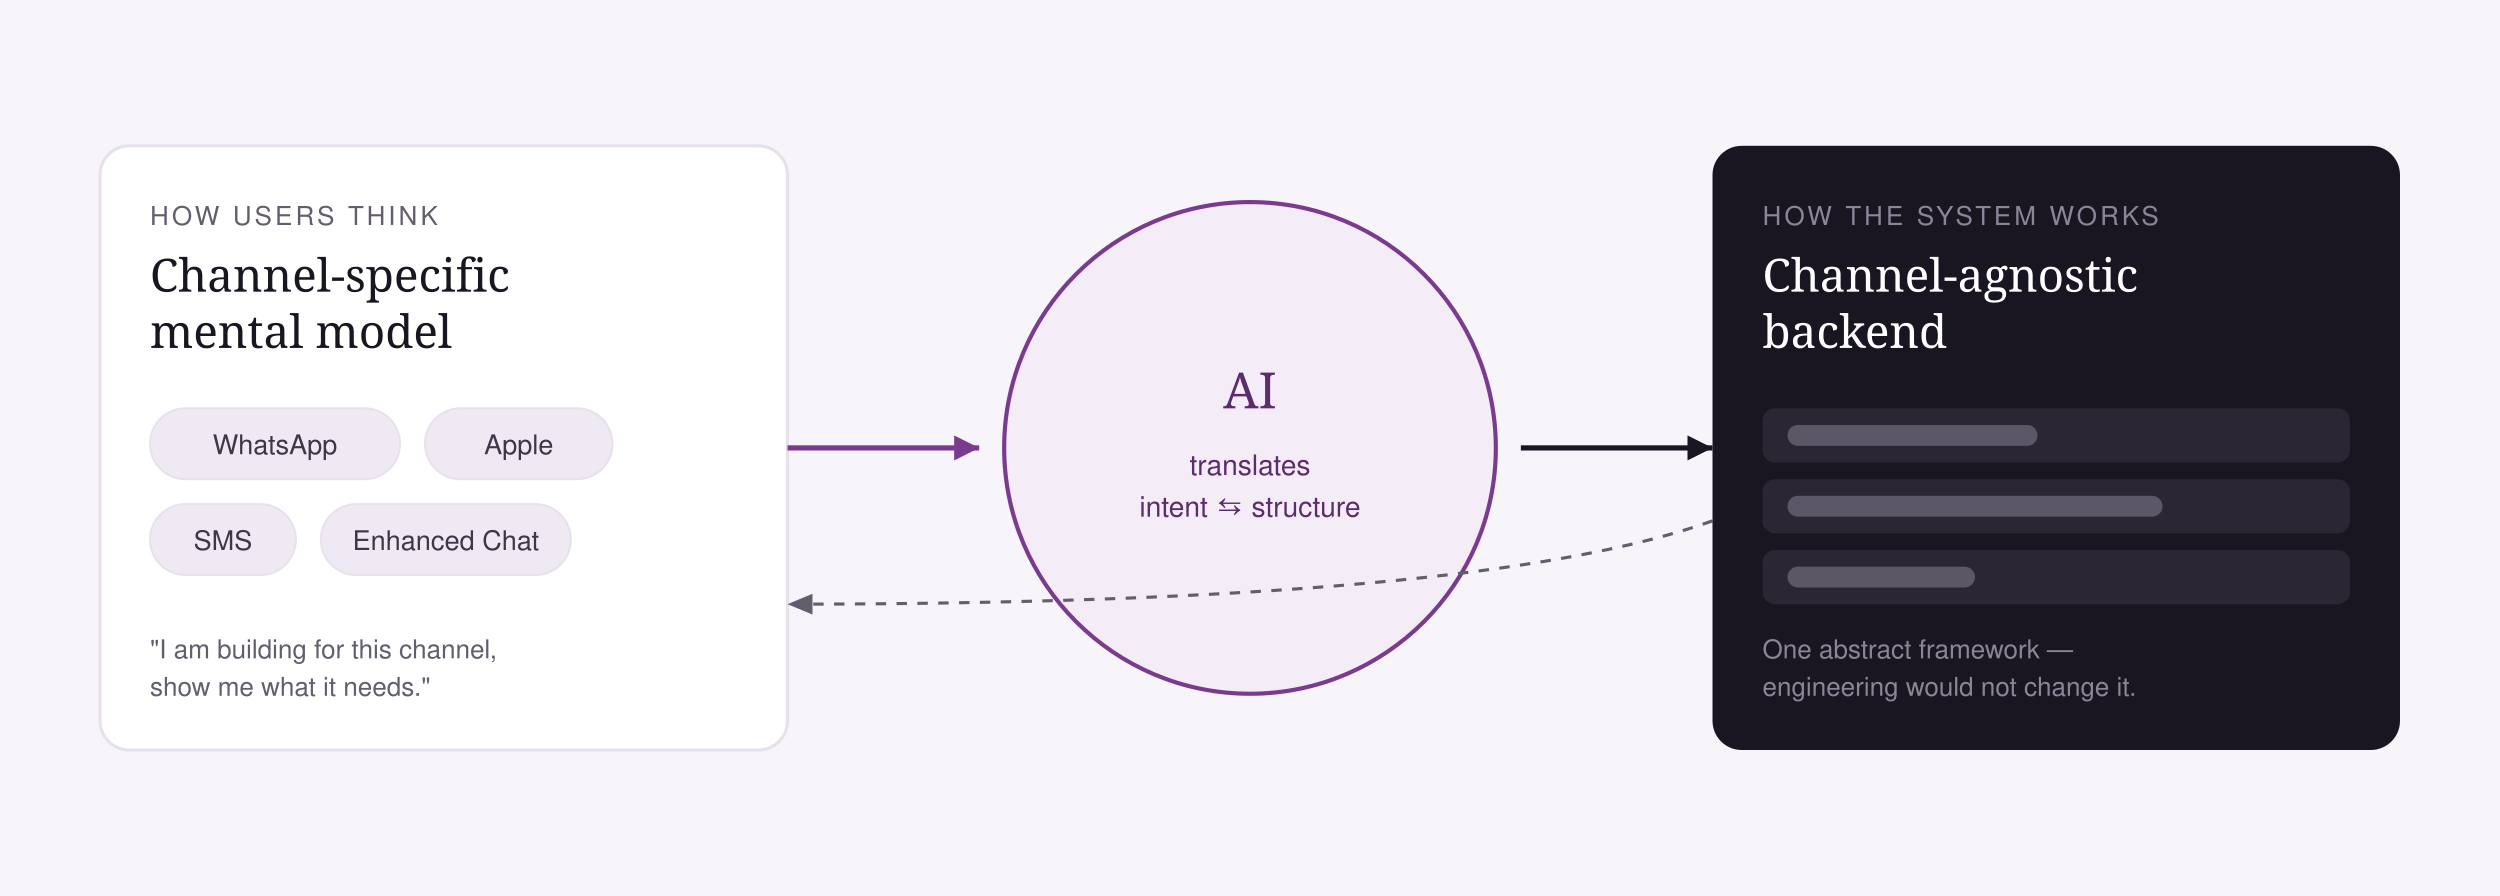
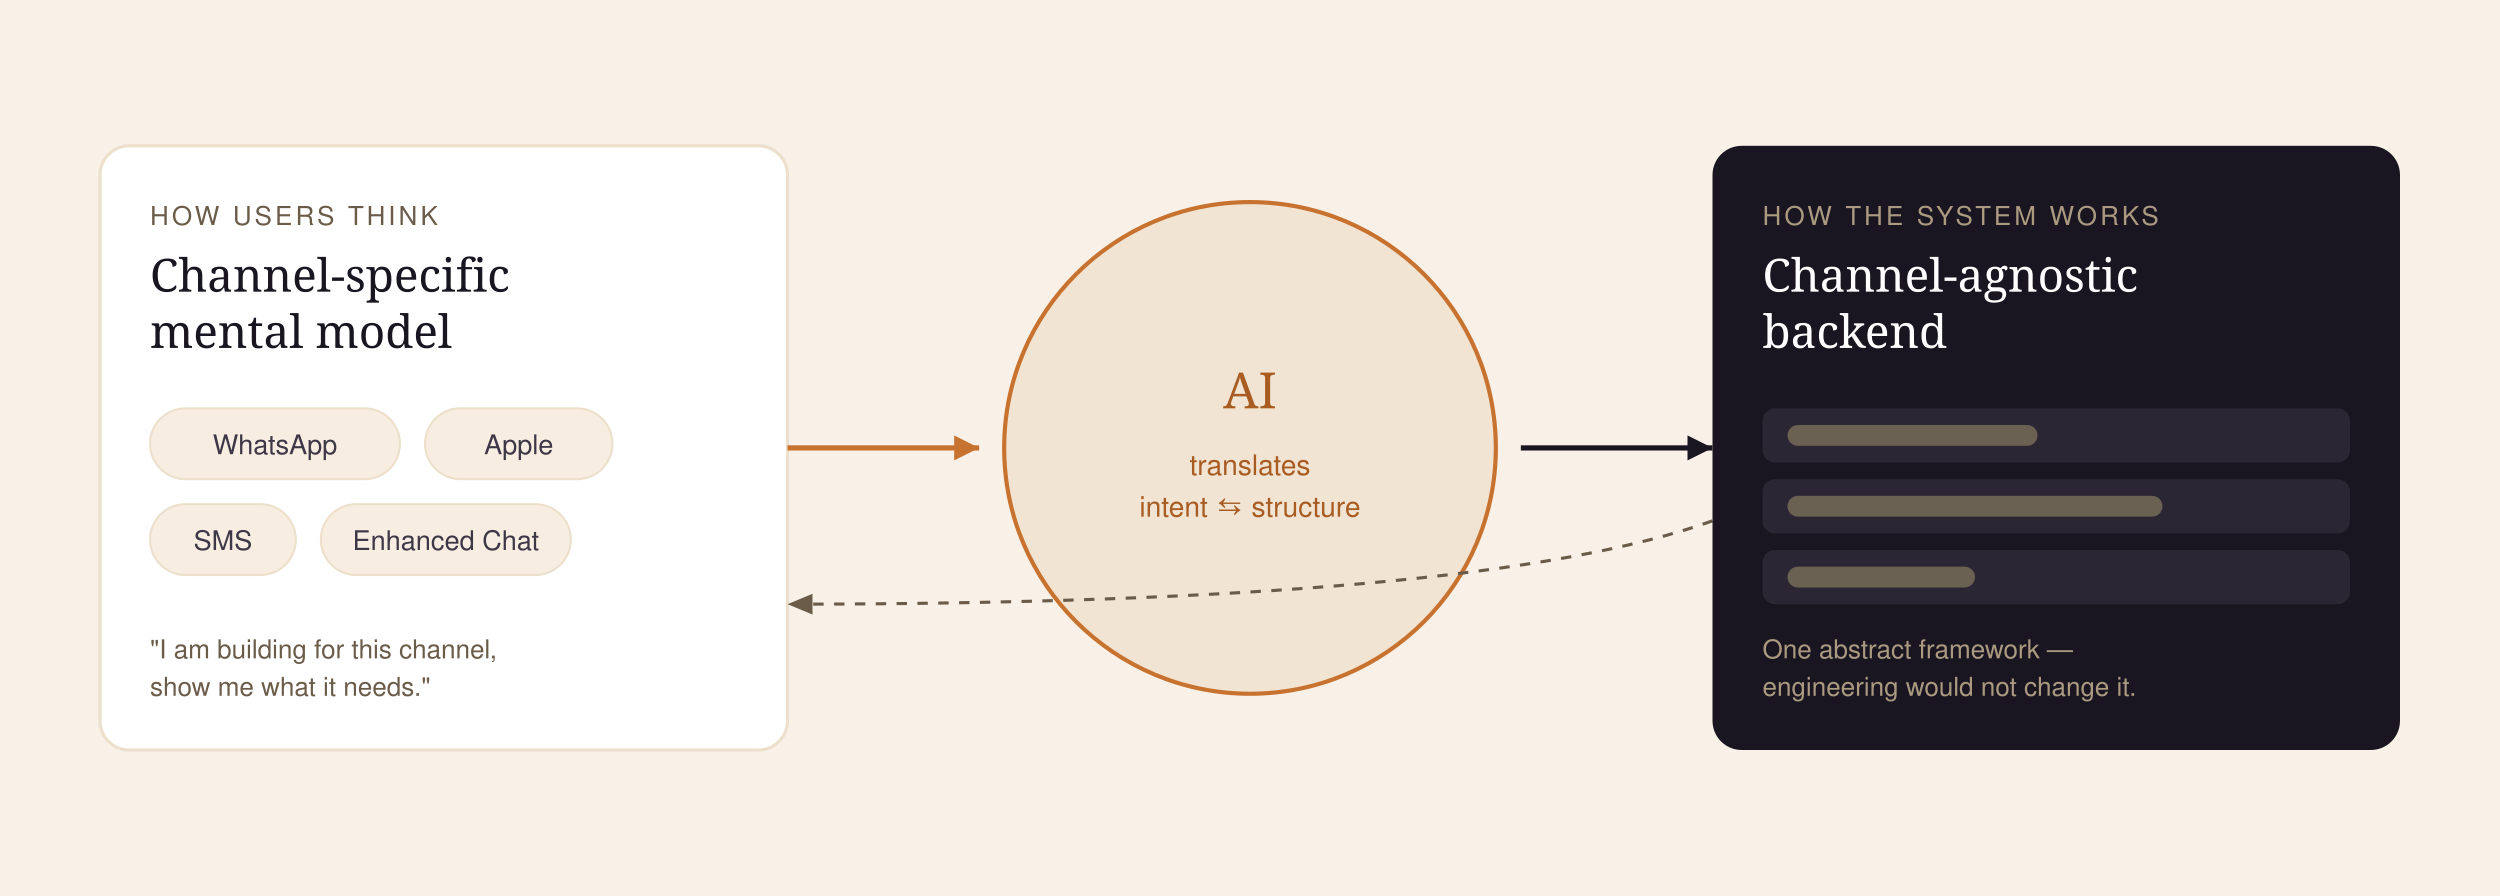
<svg xmlns="http://www.w3.org/2000/svg" width="1200" height="430" viewBox="0 0 1200 430" role="img" aria-label="AI translates between the user's channel-specific mental model and the channel-agnostic backend.">
-   <rect width="1200" height="430" fill="#f7f4fa" />
-   <rect x="48" y="70" width="330" height="290" rx="14" fill="#ffffff" stroke="#e7e1ec" stroke-width="1.5" />
-   <text x="72" y="108" font-family="Helvetica, Arial, sans-serif" font-size="12.5" letter-spacing="1.5" fill="#635d6c">HOW USERS THINK</text>
+   <rect width="1200" height="430" fill="#f9f1e8" />
+   <rect x="48" y="70" width="330" height="290" rx="14" fill="#ffffff" stroke="#ecdfcb" stroke-width="1.5" />
+   <text x="72" y="108" font-family="Helvetica, Arial, sans-serif" font-size="12.5" letter-spacing="1.5" fill="#6b5c4a">HOW USERS THINK</text>
  <text x="72" y="140" font-family="Georgia, serif" font-size="22" fill="#191621">Channel-specific</text>
  <text x="72" y="167" font-family="Georgia, serif" font-size="22" fill="#191621">mental model</text>
-   <rect x="72" y="196" width="120" height="34" rx="17" fill="#efe9f4" stroke="#e7e1ec" />
+   <rect x="72" y="196" width="120" height="34" rx="17" fill="#f7ede1" stroke="#ecdfcb" />
  <text x="132" y="218" font-family="Helvetica, Arial, sans-serif" font-size="13" fill="#3d3747" text-anchor="middle">WhatsApp</text>
-   <rect x="204" y="196" width="90" height="34" rx="17" fill="#efe9f4" stroke="#e7e1ec" />
+   <rect x="204" y="196" width="90" height="34" rx="17" fill="#f7ede1" stroke="#ecdfcb" />
  <text x="249" y="218" font-family="Helvetica, Arial, sans-serif" font-size="13" fill="#3d3747" text-anchor="middle">Apple</text>
-   <rect x="72" y="242" width="70" height="34" rx="17" fill="#efe9f4" stroke="#e7e1ec" />
+   <rect x="72" y="242" width="70" height="34" rx="17" fill="#f7ede1" stroke="#ecdfcb" />
  <text x="107" y="264" font-family="Helvetica, Arial, sans-serif" font-size="13" fill="#3d3747" text-anchor="middle">SMS</text>
-   <rect x="154" y="242" width="120" height="34" rx="17" fill="#efe9f4" stroke="#e7e1ec" />
+   <rect x="154" y="242" width="120" height="34" rx="17" fill="#f7ede1" stroke="#ecdfcb" />
  <text x="214" y="264" font-family="Helvetica, Arial, sans-serif" font-size="13" fill="#3d3747" text-anchor="middle">Enhanced Chat</text>
-   <text x="72" y="316" font-family="Helvetica, Arial, sans-serif" font-size="12.5" fill="#635d6c">"I am building for this channel,</text>
-   <text x="72" y="334" font-family="Helvetica, Arial, sans-serif" font-size="12.5" fill="#635d6c">show me what it needs."</text>
-   <line x1="378" y1="215" x2="470" y2="215" stroke="#7a3b8f" stroke-width="2.5" />
-   <path d="M470 215 l-12 -6 v12 z" fill="#7a3b8f" />
-   <circle cx="600" cy="215" r="118" fill="#f4edf8" stroke="#7a3b8f" stroke-width="2" />
-   <circle cx="600" cy="215" r="118" fill="none" stroke="#7a3b8f" stroke-width="1" stroke-dasharray="3 6" opacity="0.6" />
-   <text x="600" y="196" font-family="Georgia, serif" font-size="24" fill="#5c2c6c" text-anchor="middle">AI</text>
-   <text x="600" y="228" font-family="Helvetica, Arial, sans-serif" font-size="13.5" fill="#5c2c6c" text-anchor="middle">translates</text>
-   <text x="600" y="248" font-family="Helvetica, Arial, sans-serif" font-size="13.5" fill="#5c2c6c" text-anchor="middle">intent ⇆ structure</text>
+   <text x="72" y="316" font-family="Helvetica, Arial, sans-serif" font-size="12.5" fill="#6b5c4a">"I am building for this channel,</text>
+   <text x="72" y="334" font-family="Helvetica, Arial, sans-serif" font-size="12.5" fill="#6b5c4a">show me what it needs."</text>
+   <line x1="378" y1="215" x2="470" y2="215" stroke="#c8722f" stroke-width="2.5" />
+   <path d="M470 215 l-12 -6 v12 z" fill="#c8722f" />
+   <circle cx="600" cy="215" r="118" fill="#f2e4d3" stroke="#c8722f" stroke-width="2" />
+   <circle cx="600" cy="215" r="118" fill="none" stroke="#c8722f" stroke-width="1" stroke-dasharray="3 6" opacity="0.6" />
+   <text x="600" y="196" font-family="Georgia, serif" font-size="24" fill="#a85c22" text-anchor="middle">AI</text>
+   <text x="600" y="228" font-family="Helvetica, Arial, sans-serif" font-size="13.5" fill="#a85c22" text-anchor="middle">translates</text>
+   <text x="600" y="248" font-family="Helvetica, Arial, sans-serif" font-size="13.5" fill="#a85c22" text-anchor="middle">intent ⇆ structure</text>
  <line x1="730" y1="215" x2="822" y2="215" stroke="#191621" stroke-width="2.5" />
  <path d="M822 215 l-12 -6 v12 z" fill="#191621" />
-   <path d="M822 250 q-111 40 -444 40" fill="none" stroke="#635d6c" stroke-width="1.5" stroke-dasharray="5 5" />
-   <path d="M378 290 l12 -5 v10 z" fill="#635d6c" />
+   <path d="M822 250 q-111 40 -444 40" fill="none" stroke="#6b5c4a" stroke-width="1.5" stroke-dasharray="5 5" />
+   <path d="M378 290 l12 -5 v10 z" fill="#6b5c4a" />
  <rect x="822" y="70" width="330" height="290" rx="14" fill="#191621" />
-   <text x="846" y="108" font-family="Helvetica, Arial, sans-serif" font-size="12.5" letter-spacing="1.5" fill="#8b8598">HOW THE SYSTEM WORKS</text>
+   <text x="846" y="108" font-family="Helvetica, Arial, sans-serif" font-size="12.5" letter-spacing="1.5" fill="#ab9a80">HOW THE SYSTEM WORKS</text>
  <text x="846" y="140" font-family="Georgia, serif" font-size="22" fill="#ffffff">Channel-agnostic</text>
  <text x="846" y="167" font-family="Georgia, serif" font-size="22" fill="#ffffff">backend</text>
  <rect x="846" y="196" width="282" height="26" rx="6" fill="#2a2633" />
-   <rect x="858" y="204" width="120" height="10" rx="5" fill="#5c5766" />
+   <rect x="858" y="204" width="120" height="10" rx="5" fill="#6b6152" />
  <rect x="846" y="230" width="282" height="26" rx="6" fill="#2a2633" />
-   <rect x="858" y="238" width="180" height="10" rx="5" fill="#5c5766" />
+   <rect x="858" y="238" width="180" height="10" rx="5" fill="#6b6152" />
  <rect x="846" y="264" width="282" height="26" rx="6" fill="#2a2633" />
-   <rect x="858" y="272" width="90" height="10" rx="5" fill="#5c5766" />
-   <text x="846" y="316" font-family="Helvetica, Arial, sans-serif" font-size="12.5" fill="#8b8598">One abstract framework —</text>
-   <text x="846" y="334" font-family="Helvetica, Arial, sans-serif" font-size="12.5" fill="#8b8598">engineering would not change it.</text>
+   <rect x="858" y="272" width="90" height="10" rx="5" fill="#6b6152" />
+   <text x="846" y="316" font-family="Helvetica, Arial, sans-serif" font-size="12.5" fill="#ab9a80">One abstract framework —</text>
+   <text x="846" y="334" font-family="Helvetica, Arial, sans-serif" font-size="12.5" fill="#ab9a80">engineering would not change it.</text>
</svg>
